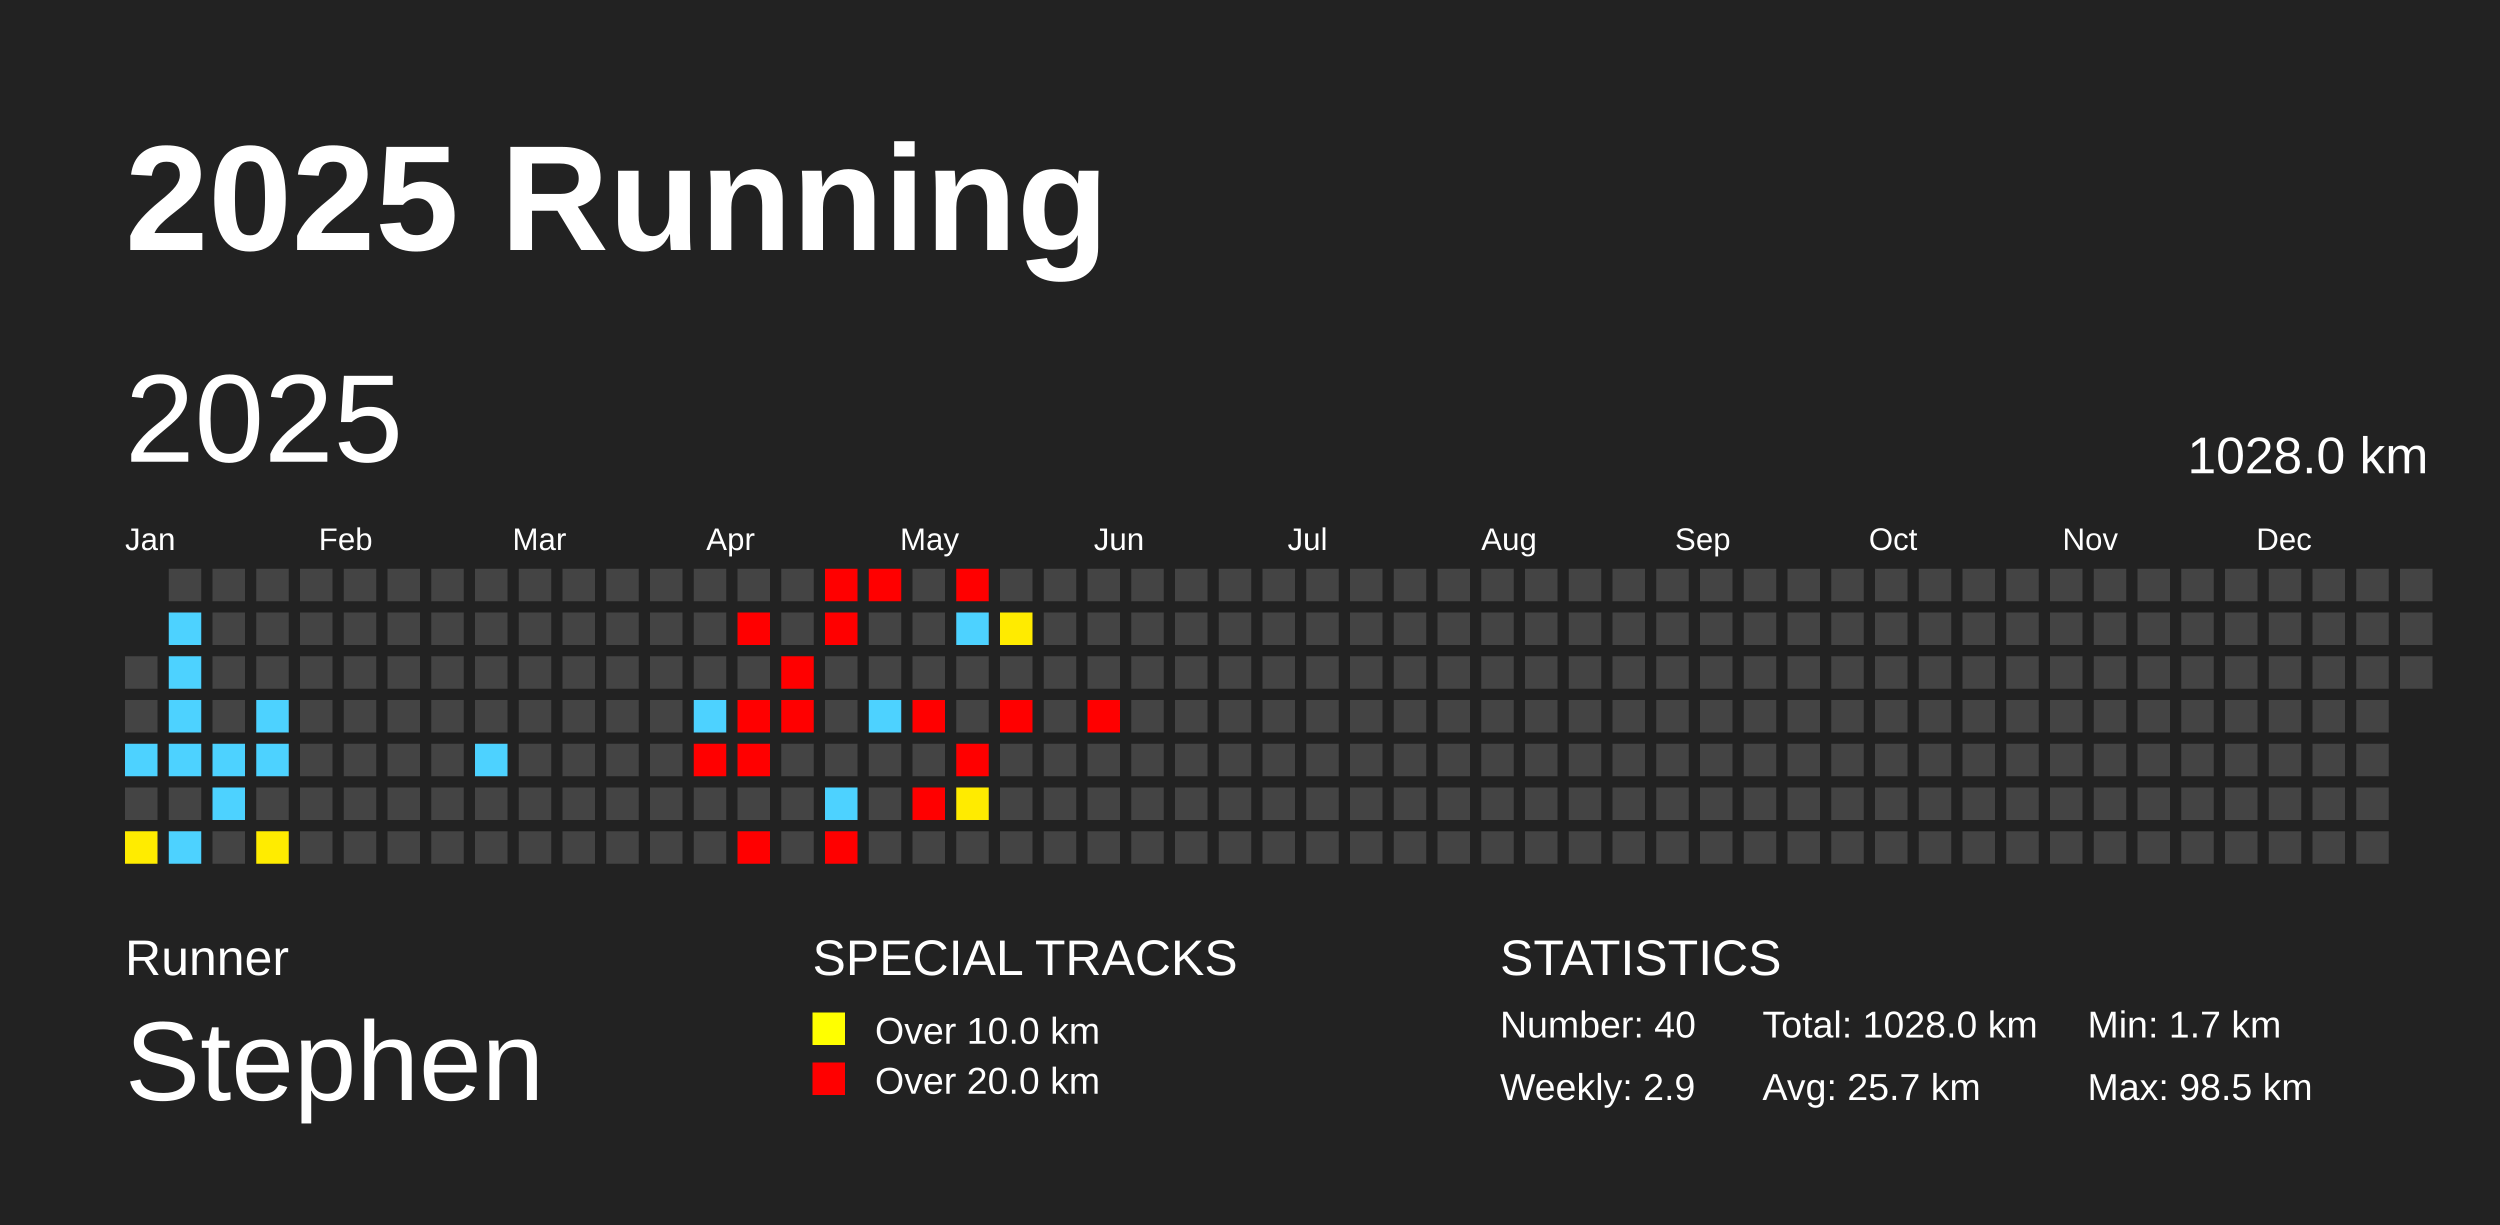
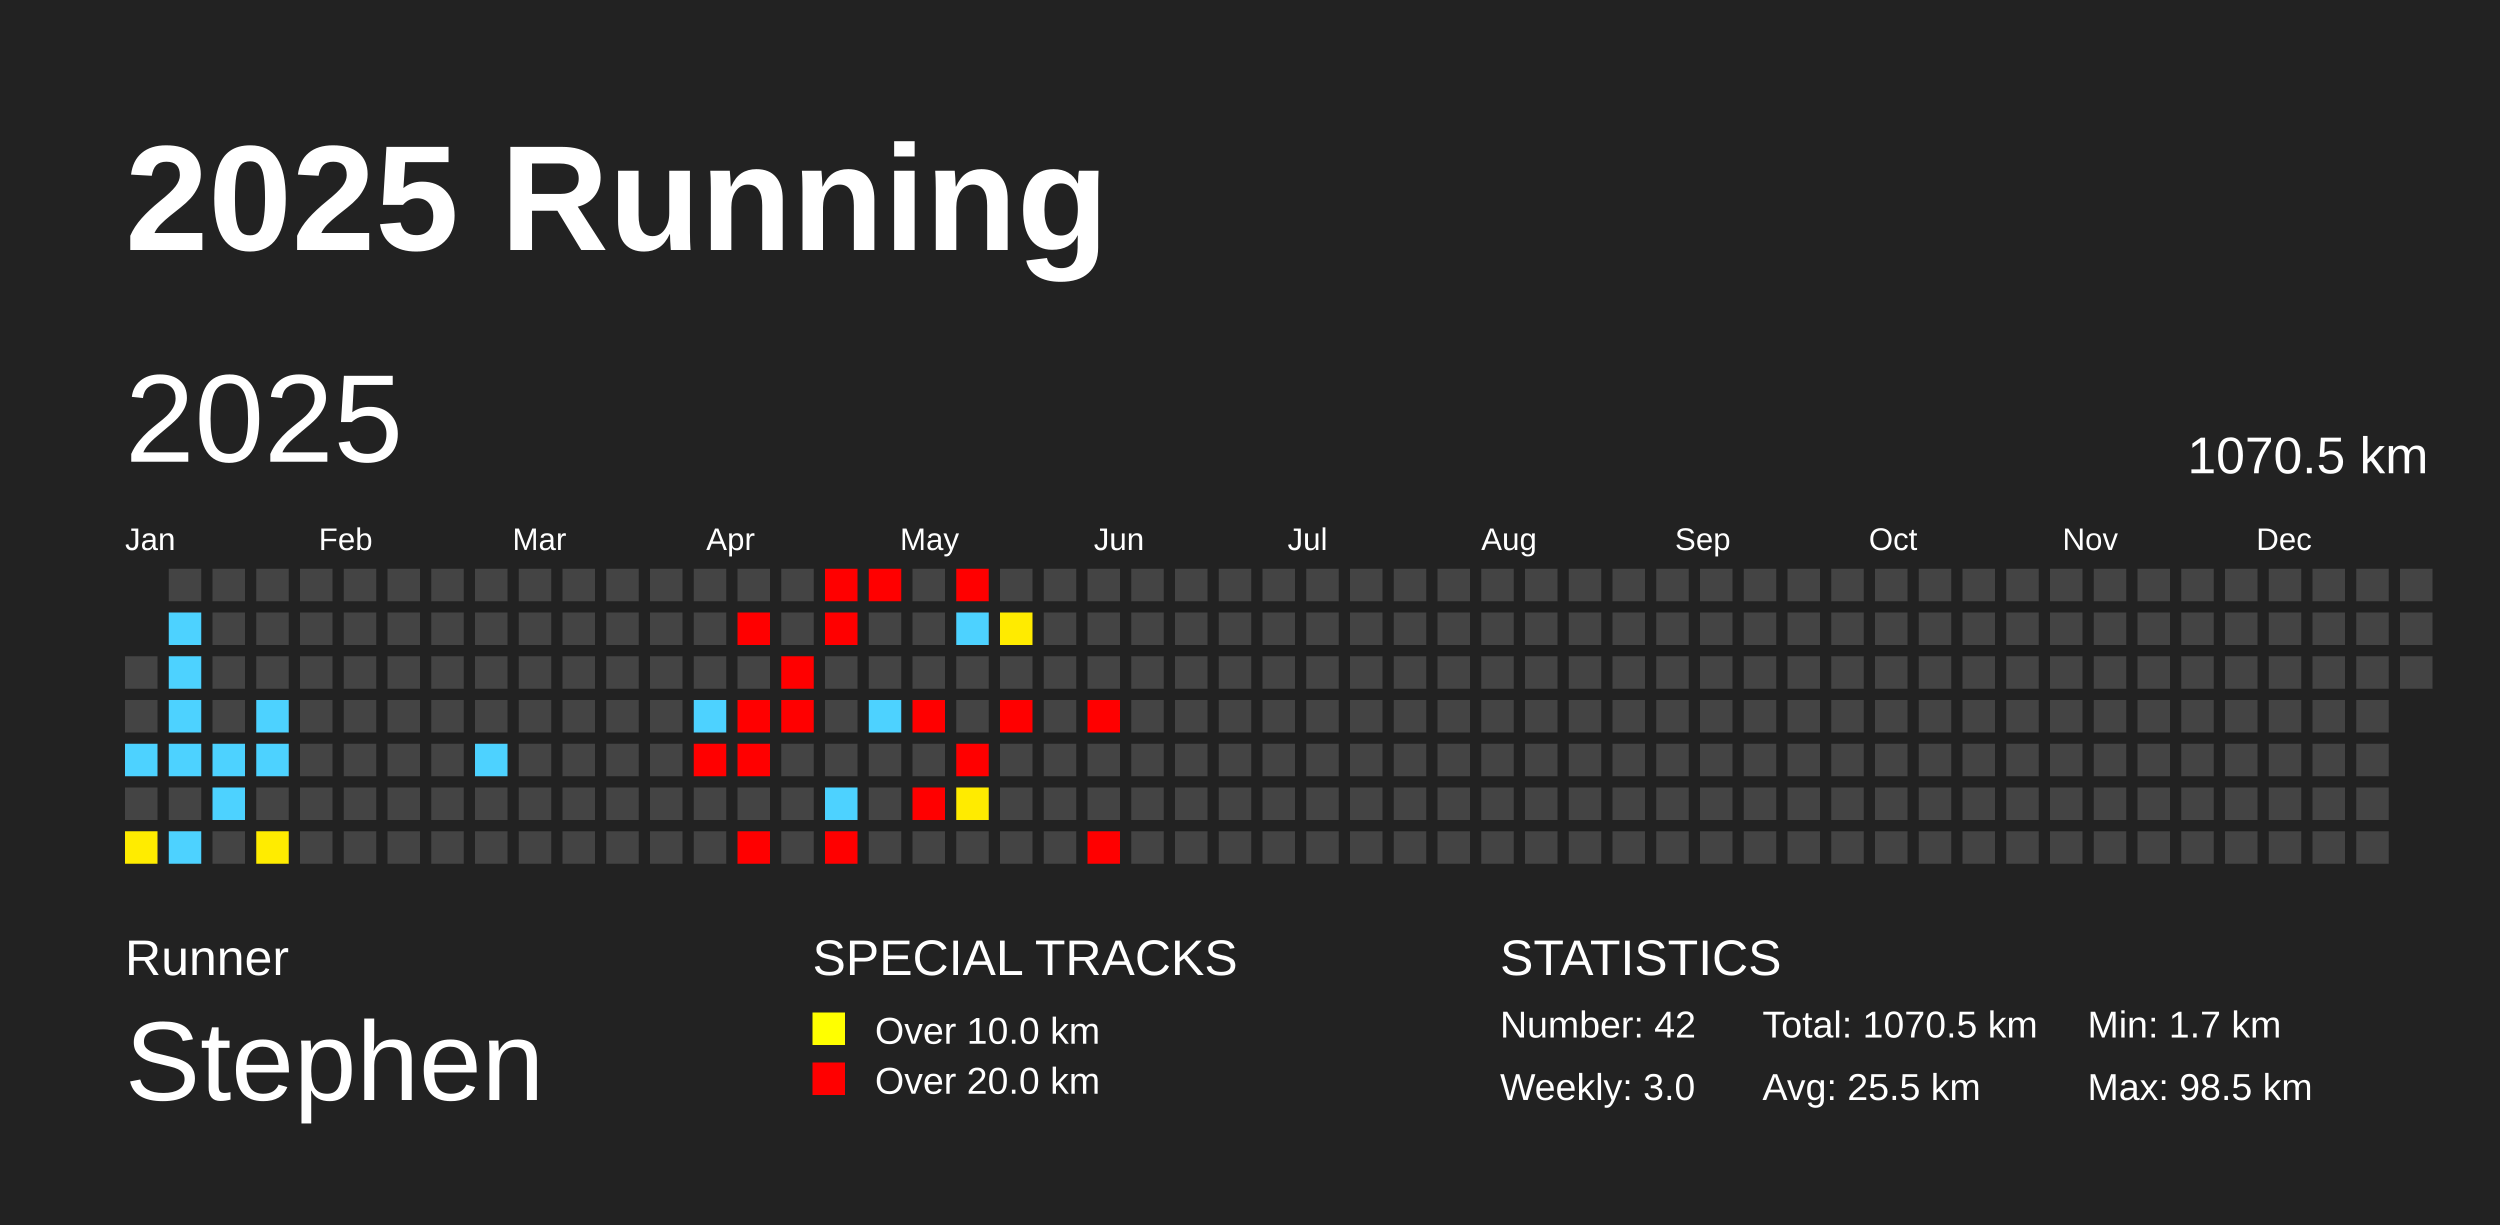
<svg xmlns="http://www.w3.org/2000/svg" baseProfile="full" height="98mm" version="1.1" viewBox="0,0,200,98" width="200mm">
  <defs />
  <rect fill="#222222" height="98" width="200" x="0" y="0" />
  <text fill="#FFFFFF" style="font-size:12px; font-family:Arial; font-weight:bold;" x="10" y="20">2025 Running</text>
  <text fill="#FFFFFF" style="font-size:4px; font-family:Arial" x="10" y="78">Runner</text>
  <text fill="#FFFFFF" style="font-size:9px; font-family:Arial" x="10" y="88">Stephen</text>
  <text fill="#FFFFFF" style="font-size:4px; font-family:Arial" x="65" y="78">SPECIAL TRACKS</text>
  <rect fill="yellow" height="2.6" width="2.6" x="65" y="81" />
  <text fill="#FFFFFF" style="font-size:3px; font-family:Arial" x="70" y="83.5">Over 10.0 km</text>
  <rect fill="red" height="2.6" width="2.6" x="65" y="85" />
  <text fill="#FFFFFF" style="font-size:3px; font-family:Arial" x="70" y="87.5">Over 20.0 km</text>
  <text fill="#FFFFFF" style="font-size:4px; font-family:Arial" x="120" y="78">STATISTICS</text>
-   <text fill="#FFFFFF" style="font-size:3px; font-family:Arial" x="120" y="83">Number: 40</text>
-   <text fill="#FFFFFF" style="font-size:3px; font-family:Arial" x="120" y="88">Weekly: 2.9</text>
-   <text fill="#FFFFFF" style="font-size:3px; font-family:Arial" x="141" y="83">Total: 1028.0 km</text>
-   <text fill="#FFFFFF" style="font-size:3px; font-family:Arial" x="141" y="88">Avg: 25.7 km</text>
+   <text fill="#FFFFFF" style="font-size:3px; font-family:Arial" x="120" y="83">Number: 42</text>
+   <text fill="#FFFFFF" style="font-size:3px; font-family:Arial" x="120" y="88">Weekly: 3.0</text>
+   <text fill="#FFFFFF" style="font-size:3px; font-family:Arial" x="141" y="83">Total: 1070.5 km</text>
+   <text fill="#FFFFFF" style="font-size:3px; font-family:Arial" x="141" y="88">Avg: 25.5 km</text>
  <text fill="#FFFFFF" style="font-size:3px; font-family:Arial" x="167" y="83">Min: 1.7 km</text>
  <text fill="#FFFFFF" style="font-size:3px; font-family:Arial" x="167" y="88">Max: 98.5 km</text>
  <text dominant-baseline="hanging" fill="#FFFFFF" style="font-size:10.0px; font-family:Arial;" x="10" y="30">2025</text>
-   <text dominant-baseline="hanging" fill="#FFFFFF" style="font-size:4.125px; font-family:Arial;" x="175" y="35">1028.0 km</text>
+   <text dominant-baseline="hanging" fill="#FFFFFF" style="font-size:4.125px; font-family:Arial;" x="175" y="35">1070.5 km</text>
  <text fill="#FFFFFF" style="font-size:2.5px; font-family:Arial" x="10.0" y="44">Jan</text>
  <text fill="#FFFFFF" style="font-size:2.5px; font-family:Arial" x="25.5" y="44">Feb</text>
  <text fill="#FFFFFF" style="font-size:2.5px; font-family:Arial" x="41.0" y="44">Mar</text>
  <text fill="#FFFFFF" style="font-size:2.5px; font-family:Arial" x="56.5" y="44">Apr</text>
  <text fill="#FFFFFF" style="font-size:2.5px; font-family:Arial" x="72.0" y="44">May</text>
  <text fill="#FFFFFF" style="font-size:2.5px; font-family:Arial" x="87.5" y="44">Jun</text>
  <text fill="#FFFFFF" style="font-size:2.5px; font-family:Arial" x="103.0" y="44">Jul</text>
  <text fill="#FFFFFF" style="font-size:2.5px; font-family:Arial" x="118.5" y="44">Aug</text>
  <text fill="#FFFFFF" style="font-size:2.5px; font-family:Arial" x="134.0" y="44">Sep</text>
  <text fill="#FFFFFF" style="font-size:2.5px; font-family:Arial" x="149.5" y="44">Oct</text>
  <text fill="#FFFFFF" style="font-size:2.5px; font-family:Arial" x="165.0" y="44">Nov</text>
  <text fill="#FFFFFF" style="font-size:2.5px; font-family:Arial" x="180.5" y="44">Dec</text>
  <rect fill="#444444" height="2.6" width="2.6" x="10.0" y="52.5" />
  <rect fill="#444444" height="2.6" width="2.6" x="10.0" y="56.0" />
  <rect fill="#4dd2ff" height="2.6" width="2.6" x="10.0" y="59.5" />
  <rect fill="#444444" height="2.6" width="2.6" x="10.0" y="63.0" />
  <rect fill="#ffec00" height="2.6" width="2.6" x="10.0" y="66.5" />
  <rect fill="#444444" height="2.6" width="2.6" x="13.5" y="45.5" />
  <rect fill="#4dd2ff" height="2.6" width="2.6" x="13.5" y="49.0" />
  <rect fill="#4dd2ff" height="2.6" width="2.6" x="13.5" y="52.5" />
  <rect fill="#4dd2ff" height="2.6" width="2.6" x="13.5" y="56.0" />
  <rect fill="#4dd2ff" height="2.6" width="2.6" x="13.5" y="59.5" />
  <rect fill="#444444" height="2.6" width="2.6" x="13.5" y="63.0" />
  <rect fill="#4dd2ff" height="2.6" width="2.6" x="13.5" y="66.5" />
  <rect fill="#444444" height="2.6" width="2.6" x="17.0" y="45.5" />
  <rect fill="#444444" height="2.6" width="2.6" x="17.0" y="49.0" />
  <rect fill="#444444" height="2.6" width="2.6" x="17.0" y="52.5" />
  <rect fill="#444444" height="2.6" width="2.6" x="17.0" y="56.0" />
  <rect fill="#4dd2ff" height="2.6" width="2.6" x="17.0" y="59.5" />
  <rect fill="#4dd2ff" height="2.6" width="2.6" x="17.0" y="63.0" />
  <rect fill="#444444" height="2.6" width="2.6" x="17.0" y="66.5" />
  <rect fill="#444444" height="2.6" width="2.6" x="20.5" y="45.5" />
  <rect fill="#444444" height="2.6" width="2.6" x="20.5" y="49.0" />
  <rect fill="#444444" height="2.6" width="2.6" x="20.5" y="52.5" />
  <rect fill="#4dd2ff" height="2.6" width="2.6" x="20.5" y="56.0" />
  <rect fill="#4dd2ff" height="2.6" width="2.6" x="20.5" y="59.5" />
  <rect fill="#444444" height="2.6" width="2.6" x="20.5" y="63.0" />
  <rect fill="#ffec00" height="2.6" width="2.6" x="20.5" y="66.5" />
  <rect fill="#444444" height="2.6" width="2.6" x="24.0" y="45.5" />
  <rect fill="#444444" height="2.6" width="2.6" x="24.0" y="49.0" />
  <rect fill="#444444" height="2.6" width="2.6" x="24.0" y="52.5" />
  <rect fill="#444444" height="2.6" width="2.6" x="24.0" y="56.0" />
  <rect fill="#444444" height="2.6" width="2.6" x="24.0" y="59.5" />
  <rect fill="#444444" height="2.6" width="2.6" x="24.0" y="63.0" />
  <rect fill="#444444" height="2.6" width="2.6" x="24.0" y="66.5" />
  <rect fill="#444444" height="2.6" width="2.6" x="27.5" y="45.5" />
  <rect fill="#444444" height="2.6" width="2.6" x="27.5" y="49.0" />
  <rect fill="#444444" height="2.6" width="2.6" x="27.5" y="52.5" />
  <rect fill="#444444" height="2.6" width="2.6" x="27.5" y="56.0" />
  <rect fill="#444444" height="2.6" width="2.6" x="27.5" y="59.5" />
  <rect fill="#444444" height="2.6" width="2.6" x="27.5" y="63.0" />
  <rect fill="#444444" height="2.6" width="2.6" x="27.5" y="66.5" />
  <rect fill="#444444" height="2.6" width="2.6" x="31.0" y="45.5" />
  <rect fill="#444444" height="2.6" width="2.6" x="31.0" y="49.0" />
  <rect fill="#444444" height="2.6" width="2.6" x="31.0" y="52.5" />
  <rect fill="#444444" height="2.6" width="2.6" x="31.0" y="56.0" />
  <rect fill="#444444" height="2.6" width="2.6" x="31.0" y="59.5" />
  <rect fill="#444444" height="2.6" width="2.6" x="31.0" y="63.0" />
  <rect fill="#444444" height="2.6" width="2.6" x="31.0" y="66.5" />
  <rect fill="#444444" height="2.6" width="2.6" x="34.5" y="45.5" />
  <rect fill="#444444" height="2.6" width="2.6" x="34.5" y="49.0" />
  <rect fill="#444444" height="2.6" width="2.6" x="34.5" y="52.5" />
  <rect fill="#444444" height="2.6" width="2.6" x="34.5" y="56.0" />
  <rect fill="#444444" height="2.6" width="2.6" x="34.5" y="59.5" />
  <rect fill="#444444" height="2.6" width="2.6" x="34.5" y="63.0" />
  <rect fill="#444444" height="2.6" width="2.6" x="34.5" y="66.5" />
  <rect fill="#444444" height="2.6" width="2.6" x="38.0" y="45.5" />
  <rect fill="#444444" height="2.6" width="2.6" x="38.0" y="49.0" />
  <rect fill="#444444" height="2.6" width="2.6" x="38.0" y="52.5" />
  <rect fill="#444444" height="2.6" width="2.6" x="38.0" y="56.0" />
  <rect fill="#4dd2ff" height="2.6" width="2.6" x="38.0" y="59.5" />
  <rect fill="#444444" height="2.6" width="2.6" x="38.0" y="63.0" />
  <rect fill="#444444" height="2.6" width="2.6" x="38.0" y="66.5" />
  <rect fill="#444444" height="2.6" width="2.6" x="41.5" y="45.5" />
  <rect fill="#444444" height="2.6" width="2.6" x="41.5" y="49.0" />
  <rect fill="#444444" height="2.6" width="2.6" x="41.5" y="52.5" />
  <rect fill="#444444" height="2.6" width="2.6" x="41.5" y="56.0" />
  <rect fill="#444444" height="2.6" width="2.6" x="41.5" y="59.5" />
  <rect fill="#444444" height="2.6" width="2.6" x="41.5" y="63.0" />
  <rect fill="#444444" height="2.6" width="2.6" x="41.5" y="66.5" />
  <rect fill="#444444" height="2.6" width="2.6" x="45.0" y="45.5" />
  <rect fill="#444444" height="2.6" width="2.6" x="45.0" y="49.0" />
  <rect fill="#444444" height="2.6" width="2.6" x="45.0" y="52.5" />
  <rect fill="#444444" height="2.6" width="2.6" x="45.0" y="56.0" />
  <rect fill="#444444" height="2.6" width="2.6" x="45.0" y="59.5" />
  <rect fill="#444444" height="2.6" width="2.6" x="45.0" y="63.0" />
  <rect fill="#444444" height="2.6" width="2.6" x="45.0" y="66.5" />
  <rect fill="#444444" height="2.6" width="2.6" x="48.5" y="45.5" />
  <rect fill="#444444" height="2.6" width="2.6" x="48.5" y="49.0" />
  <rect fill="#444444" height="2.6" width="2.6" x="48.5" y="52.5" />
  <rect fill="#444444" height="2.6" width="2.6" x="48.5" y="56.0" />
  <rect fill="#444444" height="2.6" width="2.6" x="48.5" y="59.5" />
  <rect fill="#444444" height="2.6" width="2.6" x="48.5" y="63.0" />
  <rect fill="#444444" height="2.6" width="2.6" x="48.5" y="66.5" />
  <rect fill="#444444" height="2.6" width="2.6" x="52.0" y="45.5" />
  <rect fill="#444444" height="2.6" width="2.6" x="52.0" y="49.0" />
  <rect fill="#444444" height="2.6" width="2.6" x="52.0" y="52.5" />
  <rect fill="#444444" height="2.6" width="2.6" x="52.0" y="56.0" />
  <rect fill="#444444" height="2.6" width="2.6" x="52.0" y="59.5" />
  <rect fill="#444444" height="2.6" width="2.6" x="52.0" y="63.0" />
  <rect fill="#444444" height="2.6" width="2.6" x="52.0" y="66.5" />
  <rect fill="#444444" height="2.6" width="2.6" x="55.5" y="45.5" />
  <rect fill="#444444" height="2.6" width="2.6" x="55.5" y="49.0" />
  <rect fill="#444444" height="2.6" width="2.6" x="55.5" y="52.5" />
  <rect fill="#4dd2ff" height="2.6" width="2.6" x="55.5" y="56.0" />
  <rect fill="red" height="2.6" width="2.6" x="55.5" y="59.5" />
  <rect fill="#444444" height="2.6" width="2.6" x="55.5" y="63.0" />
  <rect fill="#444444" height="2.6" width="2.6" x="55.5" y="66.5" />
  <rect fill="#444444" height="2.6" width="2.6" x="59.0" y="45.5" />
  <rect fill="red" height="2.6" width="2.6" x="59.0" y="49.0" />
  <rect fill="#444444" height="2.6" width="2.6" x="59.0" y="52.5" />
  <rect fill="red" height="2.6" width="2.6" x="59.0" y="56.0" />
  <rect fill="red" height="2.6" width="2.6" x="59.0" y="59.5" />
  <rect fill="#444444" height="2.6" width="2.6" x="59.0" y="63.0" />
  <rect fill="red" height="2.6" width="2.6" x="59.0" y="66.5" />
  <rect fill="#444444" height="2.6" width="2.6" x="62.5" y="45.5" />
  <rect fill="#444444" height="2.6" width="2.6" x="62.5" y="49.0" />
  <rect fill="red" height="2.6" width="2.6" x="62.5" y="52.5" />
  <rect fill="red" height="2.6" width="2.6" x="62.5" y="56.0" />
  <rect fill="#444444" height="2.6" width="2.6" x="62.5" y="59.5" />
  <rect fill="#444444" height="2.6" width="2.6" x="62.5" y="63.0" />
  <rect fill="#444444" height="2.6" width="2.6" x="62.5" y="66.5" />
  <rect fill="red" height="2.6" width="2.6" x="66.0" y="45.5" />
  <rect fill="red" height="2.6" width="2.6" x="66.0" y="49.0" />
  <rect fill="#444444" height="2.6" width="2.6" x="66.0" y="52.5" />
  <rect fill="#444444" height="2.6" width="2.6" x="66.0" y="56.0" />
  <rect fill="#444444" height="2.6" width="2.6" x="66.0" y="59.5" />
  <rect fill="#4dd2ff" height="2.6" width="2.6" x="66.0" y="63.0" />
  <rect fill="red" height="2.6" width="2.6" x="66.0" y="66.5" />
  <rect fill="red" height="2.6" width="2.6" x="69.5" y="45.5" />
  <rect fill="#444444" height="2.6" width="2.6" x="69.5" y="49.0" />
  <rect fill="#444444" height="2.6" width="2.6" x="69.5" y="52.5" />
  <rect fill="#4dd2ff" height="2.6" width="2.6" x="69.5" y="56.0" />
  <rect fill="#444444" height="2.6" width="2.6" x="69.5" y="59.5" />
  <rect fill="#444444" height="2.6" width="2.6" x="69.5" y="63.0" />
  <rect fill="#444444" height="2.6" width="2.6" x="69.5" y="66.5" />
  <rect fill="#444444" height="2.6" width="2.6" x="73.0" y="45.5" />
  <rect fill="#444444" height="2.6" width="2.6" x="73.0" y="49.0" />
  <rect fill="#444444" height="2.6" width="2.6" x="73.0" y="52.5" />
  <rect fill="red" height="2.6" width="2.6" x="73.0" y="56.0" />
  <rect fill="#444444" height="2.6" width="2.6" x="73.0" y="59.5" />
  <rect fill="red" height="2.6" width="2.6" x="73.0" y="63.0" />
  <rect fill="#444444" height="2.6" width="2.6" x="73.0" y="66.5" />
  <rect fill="red" height="2.6" width="2.6" x="76.5" y="45.5" />
  <rect fill="#4dd2ff" height="2.6" width="2.6" x="76.5" y="49.0" />
  <rect fill="#444444" height="2.6" width="2.6" x="76.5" y="52.5" />
  <rect fill="#444444" height="2.6" width="2.6" x="76.5" y="56.0" />
  <rect fill="red" height="2.6" width="2.6" x="76.5" y="59.5" />
  <rect fill="#ffeb00" height="2.6" width="2.6" x="76.5" y="63.0" />
  <rect fill="#444444" height="2.6" width="2.6" x="76.5" y="66.5" />
  <rect fill="#444444" height="2.6" width="2.6" x="80.0" y="45.5" />
  <rect fill="#ffeb00" height="2.6" width="2.6" x="80.0" y="49.0" />
  <rect fill="#444444" height="2.6" width="2.6" x="80.0" y="52.5" />
  <rect fill="red" height="2.6" width="2.6" x="80.0" y="56.0" />
  <rect fill="#444444" height="2.6" width="2.6" x="80.0" y="59.5" />
  <rect fill="#444444" height="2.6" width="2.6" x="80.0" y="63.0" />
  <rect fill="#444444" height="2.6" width="2.6" x="80.0" y="66.5" />
  <rect fill="#444444" height="2.6" width="2.6" x="83.5" y="45.5" />
  <rect fill="#444444" height="2.6" width="2.6" x="83.5" y="49.0" />
  <rect fill="#444444" height="2.6" width="2.6" x="83.5" y="52.5" />
  <rect fill="#444444" height="2.6" width="2.6" x="83.5" y="56.0" />
  <rect fill="#444444" height="2.6" width="2.6" x="83.5" y="59.5" />
  <rect fill="#444444" height="2.6" width="2.6" x="83.5" y="63.0" />
  <rect fill="#444444" height="2.6" width="2.6" x="83.5" y="66.5" />
  <rect fill="#444444" height="2.6" width="2.6" x="87.0" y="45.5" />
  <rect fill="#444444" height="2.6" width="2.6" x="87.0" y="49.0" />
  <rect fill="#444444" height="2.6" width="2.6" x="87.0" y="52.5" />
  <rect fill="red" height="2.6" width="2.6" x="87.0" y="56.0" />
  <rect fill="#444444" height="2.6" width="2.6" x="87.0" y="59.5" />
  <rect fill="#444444" height="2.6" width="2.6" x="87.0" y="63.0" />
-   <rect fill="#444444" height="2.6" width="2.6" x="87.0" y="66.5" />
+   <rect fill="red" height="2.6" width="2.6" x="87.0" y="66.5" />
  <rect fill="#444444" height="2.6" width="2.6" x="90.5" y="45.5" />
  <rect fill="#444444" height="2.6" width="2.6" x="90.5" y="49.0" />
  <rect fill="#444444" height="2.6" width="2.6" x="90.5" y="52.5" />
  <rect fill="#444444" height="2.6" width="2.6" x="90.5" y="56.0" />
  <rect fill="#444444" height="2.6" width="2.6" x="90.5" y="59.5" />
  <rect fill="#444444" height="2.6" width="2.6" x="90.5" y="63.0" />
  <rect fill="#444444" height="2.6" width="2.6" x="90.5" y="66.5" />
  <rect fill="#444444" height="2.6" width="2.6" x="94.0" y="45.5" />
  <rect fill="#444444" height="2.6" width="2.6" x="94.0" y="49.0" />
  <rect fill="#444444" height="2.6" width="2.6" x="94.0" y="52.5" />
  <rect fill="#444444" height="2.6" width="2.6" x="94.0" y="56.0" />
  <rect fill="#444444" height="2.6" width="2.6" x="94.0" y="59.5" />
  <rect fill="#444444" height="2.6" width="2.6" x="94.0" y="63.0" />
  <rect fill="#444444" height="2.6" width="2.6" x="94.0" y="66.5" />
  <rect fill="#444444" height="2.6" width="2.6" x="97.5" y="45.5" />
  <rect fill="#444444" height="2.6" width="2.6" x="97.5" y="49.0" />
  <rect fill="#444444" height="2.6" width="2.6" x="97.5" y="52.5" />
  <rect fill="#444444" height="2.6" width="2.6" x="97.5" y="56.0" />
  <rect fill="#444444" height="2.6" width="2.6" x="97.5" y="59.5" />
  <rect fill="#444444" height="2.6" width="2.6" x="97.5" y="63.0" />
  <rect fill="#444444" height="2.6" width="2.6" x="97.5" y="66.5" />
  <rect fill="#444444" height="2.6" width="2.6" x="101.0" y="45.5" />
  <rect fill="#444444" height="2.6" width="2.6" x="101.0" y="49.0" />
  <rect fill="#444444" height="2.6" width="2.6" x="101.0" y="52.5" />
  <rect fill="#444444" height="2.6" width="2.6" x="101.0" y="56.0" />
  <rect fill="#444444" height="2.6" width="2.6" x="101.0" y="59.5" />
  <rect fill="#444444" height="2.6" width="2.6" x="101.0" y="63.0" />
  <rect fill="#444444" height="2.6" width="2.6" x="101.0" y="66.5" />
  <rect fill="#444444" height="2.6" width="2.6" x="104.5" y="45.5" />
  <rect fill="#444444" height="2.6" width="2.6" x="104.5" y="49.0" />
  <rect fill="#444444" height="2.6" width="2.6" x="104.5" y="52.5" />
  <rect fill="#444444" height="2.6" width="2.6" x="104.5" y="56.0" />
  <rect fill="#444444" height="2.6" width="2.6" x="104.5" y="59.5" />
  <rect fill="#444444" height="2.6" width="2.6" x="104.5" y="63.0" />
  <rect fill="#444444" height="2.6" width="2.6" x="104.5" y="66.5" />
  <rect fill="#444444" height="2.6" width="2.6" x="108.0" y="45.5" />
  <rect fill="#444444" height="2.6" width="2.6" x="108.0" y="49.0" />
  <rect fill="#444444" height="2.6" width="2.6" x="108.0" y="52.5" />
  <rect fill="#444444" height="2.6" width="2.6" x="108.0" y="56.0" />
  <rect fill="#444444" height="2.6" width="2.6" x="108.0" y="59.5" />
  <rect fill="#444444" height="2.6" width="2.6" x="108.0" y="63.0" />
  <rect fill="#444444" height="2.6" width="2.6" x="108.0" y="66.5" />
  <rect fill="#444444" height="2.6" width="2.6" x="111.5" y="45.5" />
  <rect fill="#444444" height="2.6" width="2.6" x="111.5" y="49.0" />
  <rect fill="#444444" height="2.6" width="2.6" x="111.5" y="52.5" />
  <rect fill="#444444" height="2.6" width="2.6" x="111.5" y="56.0" />
  <rect fill="#444444" height="2.6" width="2.6" x="111.5" y="59.5" />
  <rect fill="#444444" height="2.6" width="2.6" x="111.5" y="63.0" />
  <rect fill="#444444" height="2.6" width="2.6" x="111.5" y="66.5" />
  <rect fill="#444444" height="2.6" width="2.6" x="115.0" y="45.5" />
  <rect fill="#444444" height="2.6" width="2.6" x="115.0" y="49.0" />
  <rect fill="#444444" height="2.6" width="2.6" x="115.0" y="52.5" />
  <rect fill="#444444" height="2.6" width="2.6" x="115.0" y="56.0" />
  <rect fill="#444444" height="2.6" width="2.6" x="115.0" y="59.5" />
  <rect fill="#444444" height="2.6" width="2.6" x="115.0" y="63.0" />
  <rect fill="#444444" height="2.6" width="2.6" x="115.0" y="66.5" />
  <rect fill="#444444" height="2.6" width="2.6" x="118.5" y="45.5" />
  <rect fill="#444444" height="2.6" width="2.6" x="118.5" y="49.0" />
  <rect fill="#444444" height="2.6" width="2.6" x="118.5" y="52.5" />
  <rect fill="#444444" height="2.6" width="2.6" x="118.5" y="56.0" />
  <rect fill="#444444" height="2.6" width="2.6" x="118.5" y="59.5" />
  <rect fill="#444444" height="2.6" width="2.6" x="118.5" y="63.0" />
  <rect fill="#444444" height="2.6" width="2.6" x="118.5" y="66.5" />
  <rect fill="#444444" height="2.6" width="2.6" x="122.0" y="45.5" />
  <rect fill="#444444" height="2.6" width="2.6" x="122.0" y="49.0" />
  <rect fill="#444444" height="2.6" width="2.6" x="122.0" y="52.5" />
  <rect fill="#444444" height="2.6" width="2.6" x="122.0" y="56.0" />
  <rect fill="#444444" height="2.6" width="2.6" x="122.0" y="59.5" />
  <rect fill="#444444" height="2.6" width="2.6" x="122.0" y="63.0" />
  <rect fill="#444444" height="2.6" width="2.6" x="122.0" y="66.5" />
  <rect fill="#444444" height="2.6" width="2.6" x="125.5" y="45.5" />
  <rect fill="#444444" height="2.6" width="2.6" x="125.5" y="49.0" />
  <rect fill="#444444" height="2.6" width="2.6" x="125.5" y="52.5" />
  <rect fill="#444444" height="2.6" width="2.6" x="125.5" y="56.0" />
  <rect fill="#444444" height="2.6" width="2.6" x="125.5" y="59.5" />
  <rect fill="#444444" height="2.6" width="2.6" x="125.5" y="63.0" />
  <rect fill="#444444" height="2.6" width="2.6" x="125.5" y="66.5" />
  <rect fill="#444444" height="2.6" width="2.6" x="129.0" y="45.5" />
  <rect fill="#444444" height="2.6" width="2.6" x="129.0" y="49.0" />
  <rect fill="#444444" height="2.6" width="2.6" x="129.0" y="52.5" />
  <rect fill="#444444" height="2.6" width="2.6" x="129.0" y="56.0" />
  <rect fill="#444444" height="2.6" width="2.6" x="129.0" y="59.5" />
  <rect fill="#444444" height="2.6" width="2.6" x="129.0" y="63.0" />
  <rect fill="#444444" height="2.6" width="2.6" x="129.0" y="66.5" />
  <rect fill="#444444" height="2.6" width="2.6" x="132.5" y="45.5" />
  <rect fill="#444444" height="2.6" width="2.6" x="132.5" y="49.0" />
  <rect fill="#444444" height="2.6" width="2.6" x="132.5" y="52.5" />
  <rect fill="#444444" height="2.6" width="2.6" x="132.5" y="56.0" />
  <rect fill="#444444" height="2.6" width="2.6" x="132.5" y="59.5" />
  <rect fill="#444444" height="2.6" width="2.6" x="132.5" y="63.0" />
  <rect fill="#444444" height="2.6" width="2.6" x="132.5" y="66.5" />
  <rect fill="#444444" height="2.6" width="2.6" x="136.0" y="45.5" />
  <rect fill="#444444" height="2.6" width="2.6" x="136.0" y="49.0" />
  <rect fill="#444444" height="2.6" width="2.6" x="136.0" y="52.5" />
  <rect fill="#444444" height="2.6" width="2.6" x="136.0" y="56.0" />
  <rect fill="#444444" height="2.6" width="2.6" x="136.0" y="59.5" />
  <rect fill="#444444" height="2.6" width="2.6" x="136.0" y="63.0" />
  <rect fill="#444444" height="2.6" width="2.6" x="136.0" y="66.5" />
  <rect fill="#444444" height="2.6" width="2.6" x="139.5" y="45.5" />
  <rect fill="#444444" height="2.6" width="2.6" x="139.5" y="49.0" />
  <rect fill="#444444" height="2.6" width="2.6" x="139.5" y="52.5" />
  <rect fill="#444444" height="2.6" width="2.6" x="139.5" y="56.0" />
  <rect fill="#444444" height="2.6" width="2.6" x="139.5" y="59.5" />
  <rect fill="#444444" height="2.6" width="2.6" x="139.5" y="63.0" />
  <rect fill="#444444" height="2.6" width="2.6" x="139.5" y="66.5" />
  <rect fill="#444444" height="2.6" width="2.6" x="143.0" y="45.5" />
  <rect fill="#444444" height="2.6" width="2.6" x="143.0" y="49.0" />
  <rect fill="#444444" height="2.6" width="2.6" x="143.0" y="52.5" />
  <rect fill="#444444" height="2.6" width="2.6" x="143.0" y="56.0" />
  <rect fill="#444444" height="2.6" width="2.6" x="143.0" y="59.5" />
  <rect fill="#444444" height="2.6" width="2.6" x="143.0" y="63.0" />
  <rect fill="#444444" height="2.6" width="2.6" x="143.0" y="66.5" />
  <rect fill="#444444" height="2.6" width="2.6" x="146.5" y="45.5" />
  <rect fill="#444444" height="2.6" width="2.6" x="146.5" y="49.0" />
  <rect fill="#444444" height="2.6" width="2.6" x="146.5" y="52.5" />
  <rect fill="#444444" height="2.6" width="2.6" x="146.5" y="56.0" />
  <rect fill="#444444" height="2.6" width="2.6" x="146.5" y="59.5" />
  <rect fill="#444444" height="2.6" width="2.6" x="146.5" y="63.0" />
  <rect fill="#444444" height="2.6" width="2.6" x="146.5" y="66.5" />
  <rect fill="#444444" height="2.6" width="2.6" x="150.0" y="45.5" />
  <rect fill="#444444" height="2.6" width="2.6" x="150.0" y="49.0" />
  <rect fill="#444444" height="2.6" width="2.6" x="150.0" y="52.5" />
  <rect fill="#444444" height="2.6" width="2.6" x="150.0" y="56.0" />
  <rect fill="#444444" height="2.6" width="2.6" x="150.0" y="59.5" />
  <rect fill="#444444" height="2.6" width="2.6" x="150.0" y="63.0" />
  <rect fill="#444444" height="2.6" width="2.6" x="150.0" y="66.5" />
  <rect fill="#444444" height="2.6" width="2.6" x="153.5" y="45.5" />
  <rect fill="#444444" height="2.6" width="2.6" x="153.5" y="49.0" />
  <rect fill="#444444" height="2.6" width="2.6" x="153.5" y="52.5" />
  <rect fill="#444444" height="2.6" width="2.6" x="153.5" y="56.0" />
  <rect fill="#444444" height="2.6" width="2.6" x="153.5" y="59.5" />
  <rect fill="#444444" height="2.6" width="2.6" x="153.5" y="63.0" />
  <rect fill="#444444" height="2.6" width="2.6" x="153.5" y="66.5" />
  <rect fill="#444444" height="2.6" width="2.6" x="157.0" y="45.5" />
  <rect fill="#444444" height="2.6" width="2.6" x="157.0" y="49.0" />
  <rect fill="#444444" height="2.6" width="2.6" x="157.0" y="52.5" />
  <rect fill="#444444" height="2.6" width="2.6" x="157.0" y="56.0" />
  <rect fill="#444444" height="2.6" width="2.6" x="157.0" y="59.5" />
  <rect fill="#444444" height="2.6" width="2.6" x="157.0" y="63.0" />
  <rect fill="#444444" height="2.6" width="2.6" x="157.0" y="66.5" />
  <rect fill="#444444" height="2.6" width="2.6" x="160.5" y="45.5" />
  <rect fill="#444444" height="2.6" width="2.6" x="160.5" y="49.0" />
  <rect fill="#444444" height="2.6" width="2.6" x="160.5" y="52.5" />
  <rect fill="#444444" height="2.6" width="2.6" x="160.5" y="56.0" />
  <rect fill="#444444" height="2.6" width="2.6" x="160.5" y="59.5" />
  <rect fill="#444444" height="2.6" width="2.6" x="160.5" y="63.0" />
  <rect fill="#444444" height="2.6" width="2.6" x="160.5" y="66.5" />
  <rect fill="#444444" height="2.6" width="2.6" x="164.0" y="45.5" />
  <rect fill="#444444" height="2.6" width="2.6" x="164.0" y="49.0" />
  <rect fill="#444444" height="2.6" width="2.6" x="164.0" y="52.5" />
  <rect fill="#444444" height="2.6" width="2.6" x="164.0" y="56.0" />
  <rect fill="#444444" height="2.6" width="2.6" x="164.0" y="59.5" />
  <rect fill="#444444" height="2.6" width="2.6" x="164.0" y="63.0" />
  <rect fill="#444444" height="2.6" width="2.6" x="164.0" y="66.5" />
  <rect fill="#444444" height="2.6" width="2.6" x="167.5" y="45.5" />
  <rect fill="#444444" height="2.6" width="2.6" x="167.5" y="49.0" />
  <rect fill="#444444" height="2.6" width="2.6" x="167.5" y="52.5" />
  <rect fill="#444444" height="2.6" width="2.6" x="167.5" y="56.0" />
  <rect fill="#444444" height="2.6" width="2.6" x="167.5" y="59.5" />
  <rect fill="#444444" height="2.6" width="2.6" x="167.5" y="63.0" />
  <rect fill="#444444" height="2.6" width="2.6" x="167.5" y="66.5" />
  <rect fill="#444444" height="2.6" width="2.6" x="171.0" y="45.5" />
  <rect fill="#444444" height="2.6" width="2.6" x="171.0" y="49.0" />
  <rect fill="#444444" height="2.6" width="2.6" x="171.0" y="52.5" />
  <rect fill="#444444" height="2.6" width="2.6" x="171.0" y="56.0" />
  <rect fill="#444444" height="2.6" width="2.6" x="171.0" y="59.5" />
  <rect fill="#444444" height="2.6" width="2.6" x="171.0" y="63.0" />
  <rect fill="#444444" height="2.6" width="2.6" x="171.0" y="66.5" />
  <rect fill="#444444" height="2.6" width="2.6" x="174.5" y="45.5" />
  <rect fill="#444444" height="2.6" width="2.6" x="174.5" y="49.0" />
  <rect fill="#444444" height="2.6" width="2.6" x="174.5" y="52.5" />
  <rect fill="#444444" height="2.6" width="2.6" x="174.5" y="56.0" />
  <rect fill="#444444" height="2.6" width="2.6" x="174.5" y="59.5" />
  <rect fill="#444444" height="2.6" width="2.6" x="174.5" y="63.0" />
  <rect fill="#444444" height="2.6" width="2.6" x="174.5" y="66.5" />
  <rect fill="#444444" height="2.6" width="2.6" x="178.0" y="45.5" />
  <rect fill="#444444" height="2.6" width="2.6" x="178.0" y="49.0" />
  <rect fill="#444444" height="2.6" width="2.6" x="178.0" y="52.5" />
  <rect fill="#444444" height="2.6" width="2.6" x="178.0" y="56.0" />
  <rect fill="#444444" height="2.6" width="2.6" x="178.0" y="59.5" />
  <rect fill="#444444" height="2.6" width="2.6" x="178.0" y="63.0" />
  <rect fill="#444444" height="2.6" width="2.6" x="178.0" y="66.5" />
  <rect fill="#444444" height="2.6" width="2.6" x="181.5" y="45.5" />
  <rect fill="#444444" height="2.6" width="2.6" x="181.5" y="49.0" />
  <rect fill="#444444" height="2.6" width="2.6" x="181.5" y="52.5" />
  <rect fill="#444444" height="2.6" width="2.6" x="181.5" y="56.0" />
  <rect fill="#444444" height="2.6" width="2.6" x="181.5" y="59.5" />
  <rect fill="#444444" height="2.6" width="2.6" x="181.5" y="63.0" />
  <rect fill="#444444" height="2.6" width="2.6" x="181.5" y="66.5" />
  <rect fill="#444444" height="2.6" width="2.6" x="185.0" y="45.5" />
  <rect fill="#444444" height="2.6" width="2.6" x="185.0" y="49.0" />
  <rect fill="#444444" height="2.6" width="2.6" x="185.0" y="52.5" />
  <rect fill="#444444" height="2.6" width="2.6" x="185.0" y="56.0" />
  <rect fill="#444444" height="2.6" width="2.6" x="185.0" y="59.5" />
  <rect fill="#444444" height="2.6" width="2.6" x="185.0" y="63.0" />
  <rect fill="#444444" height="2.6" width="2.6" x="185.0" y="66.5" />
  <rect fill="#444444" height="2.6" width="2.6" x="188.5" y="45.5" />
  <rect fill="#444444" height="2.6" width="2.6" x="188.5" y="49.0" />
  <rect fill="#444444" height="2.6" width="2.6" x="188.5" y="52.5" />
  <rect fill="#444444" height="2.6" width="2.6" x="188.5" y="56.0" />
  <rect fill="#444444" height="2.6" width="2.6" x="188.5" y="59.5" />
  <rect fill="#444444" height="2.6" width="2.6" x="188.5" y="63.0" />
  <rect fill="#444444" height="2.6" width="2.6" x="188.5" y="66.5" />
  <rect fill="#444444" height="2.6" width="2.6" x="192.0" y="45.5" />
  <rect fill="#444444" height="2.6" width="2.6" x="192.0" y="49.0" />
  <rect fill="#444444" height="2.6" width="2.6" x="192.0" y="52.5" />
</svg>
